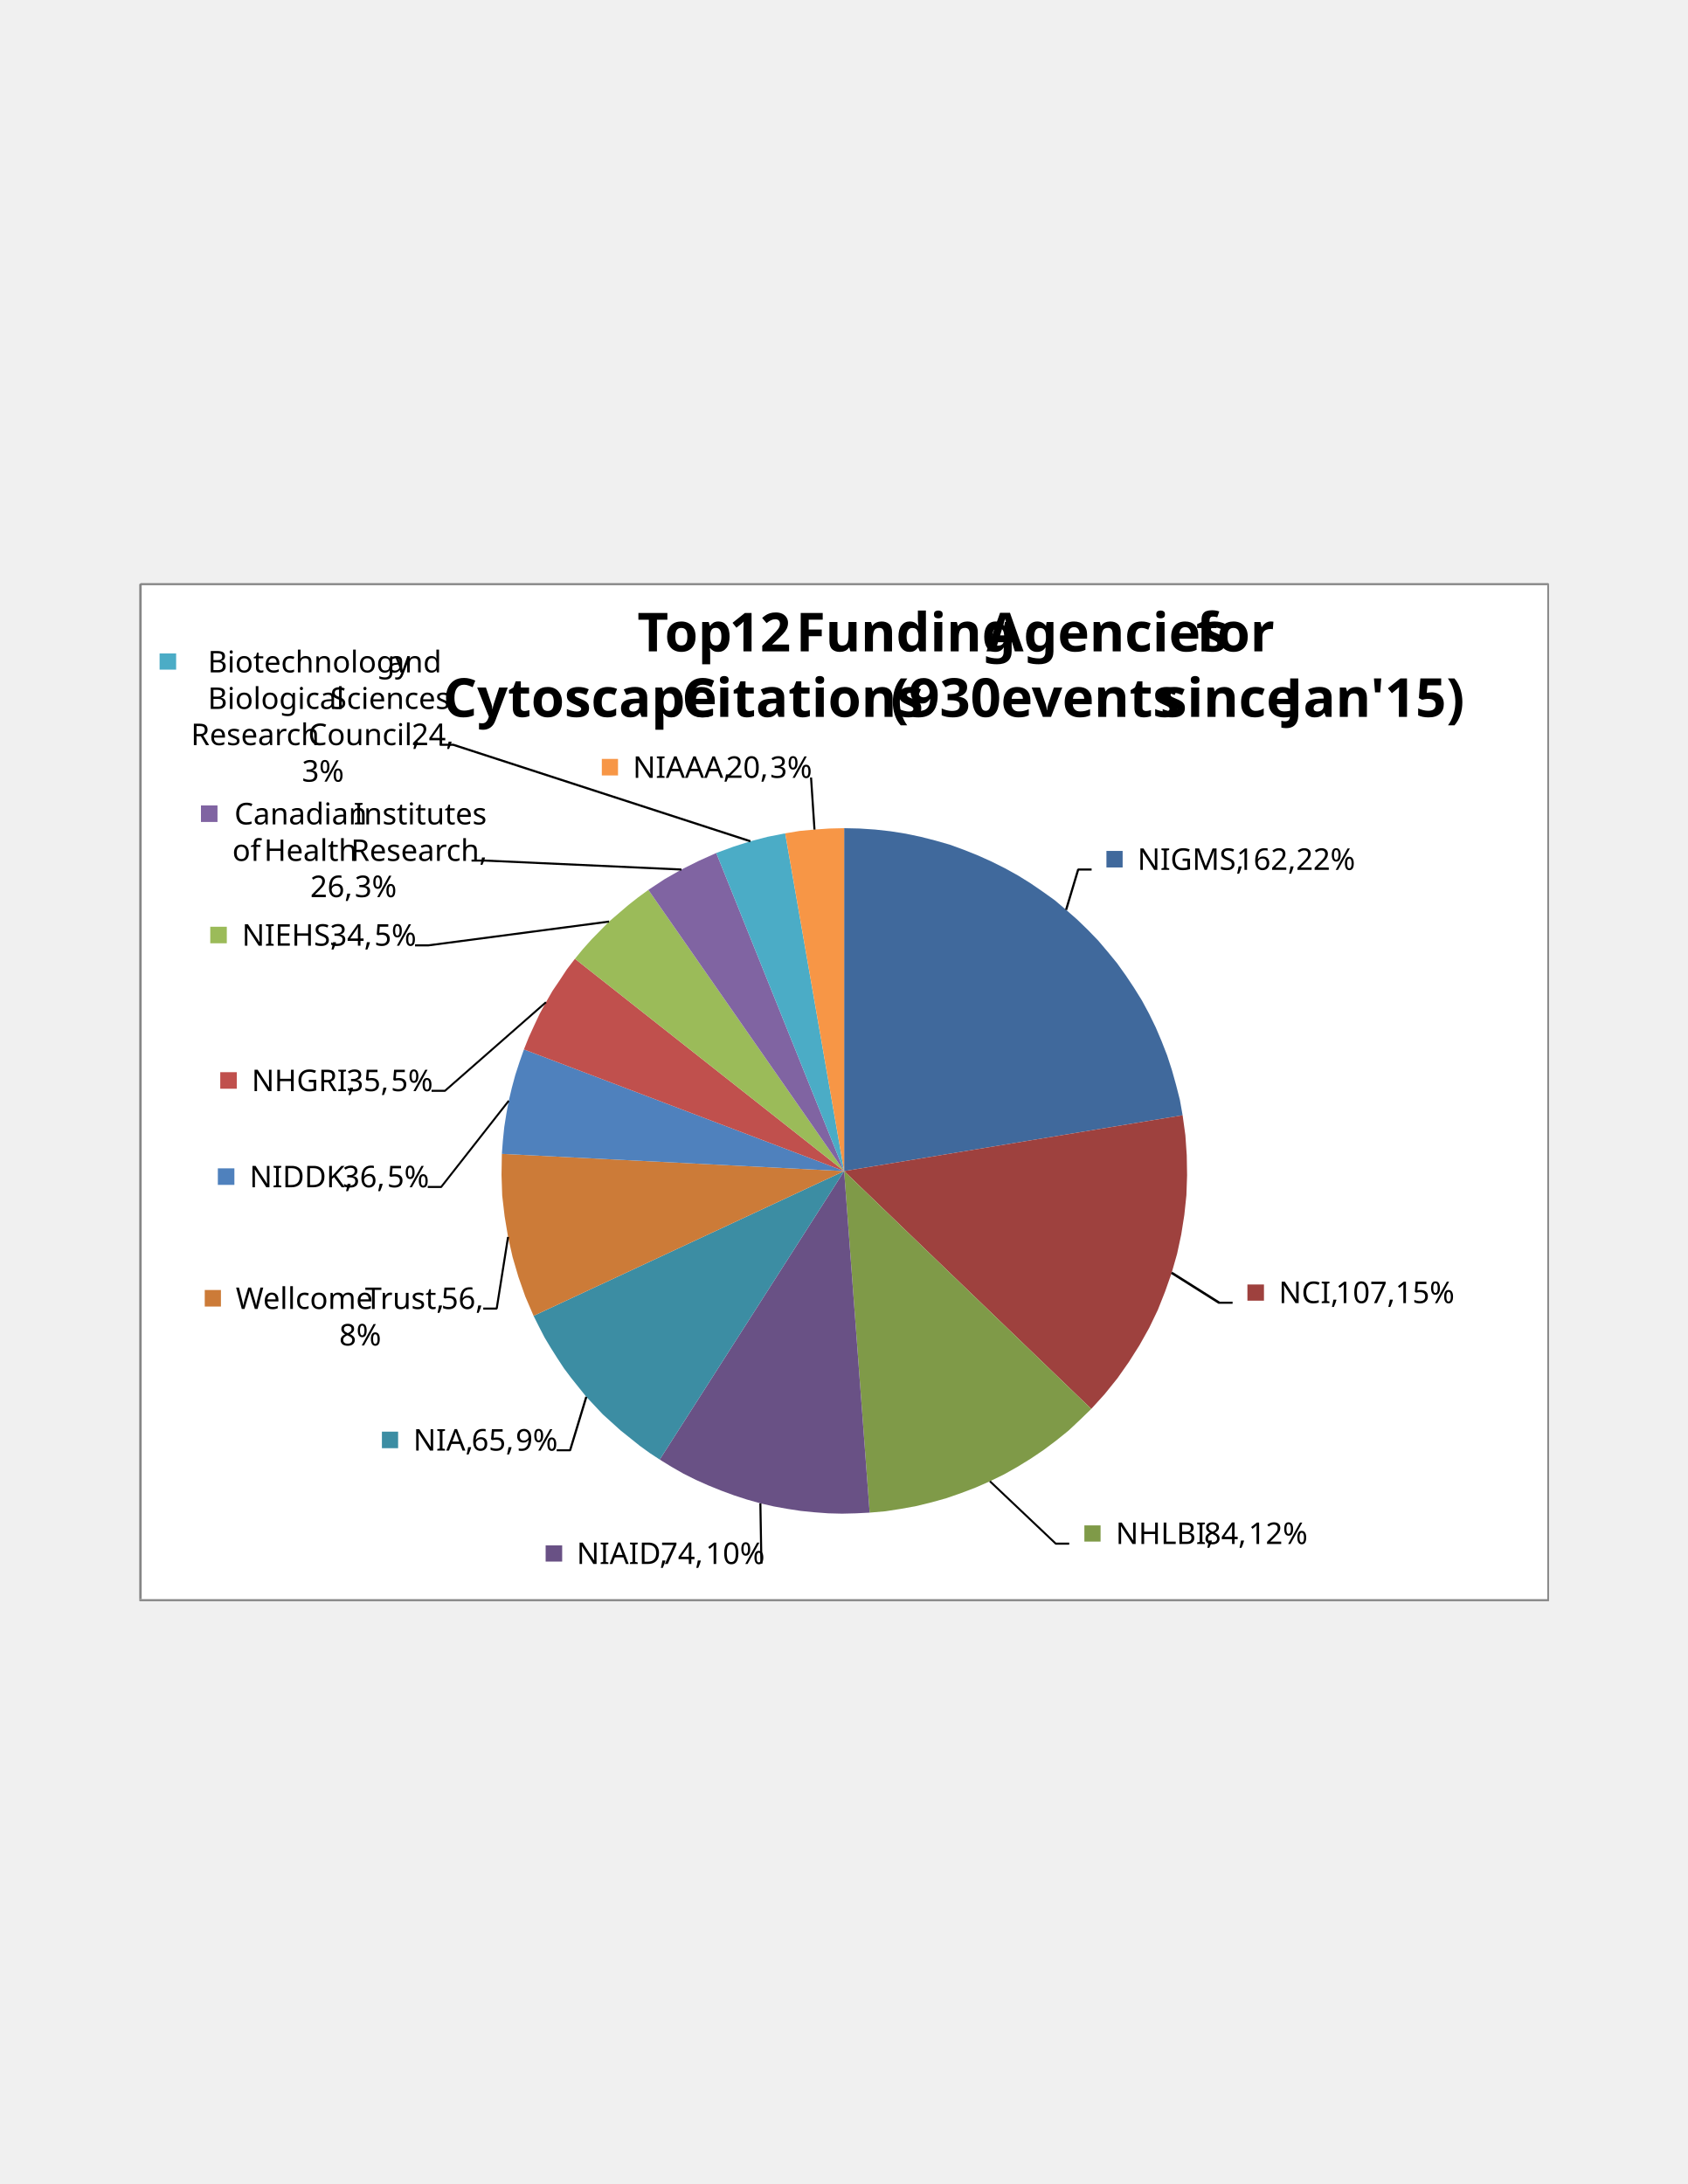
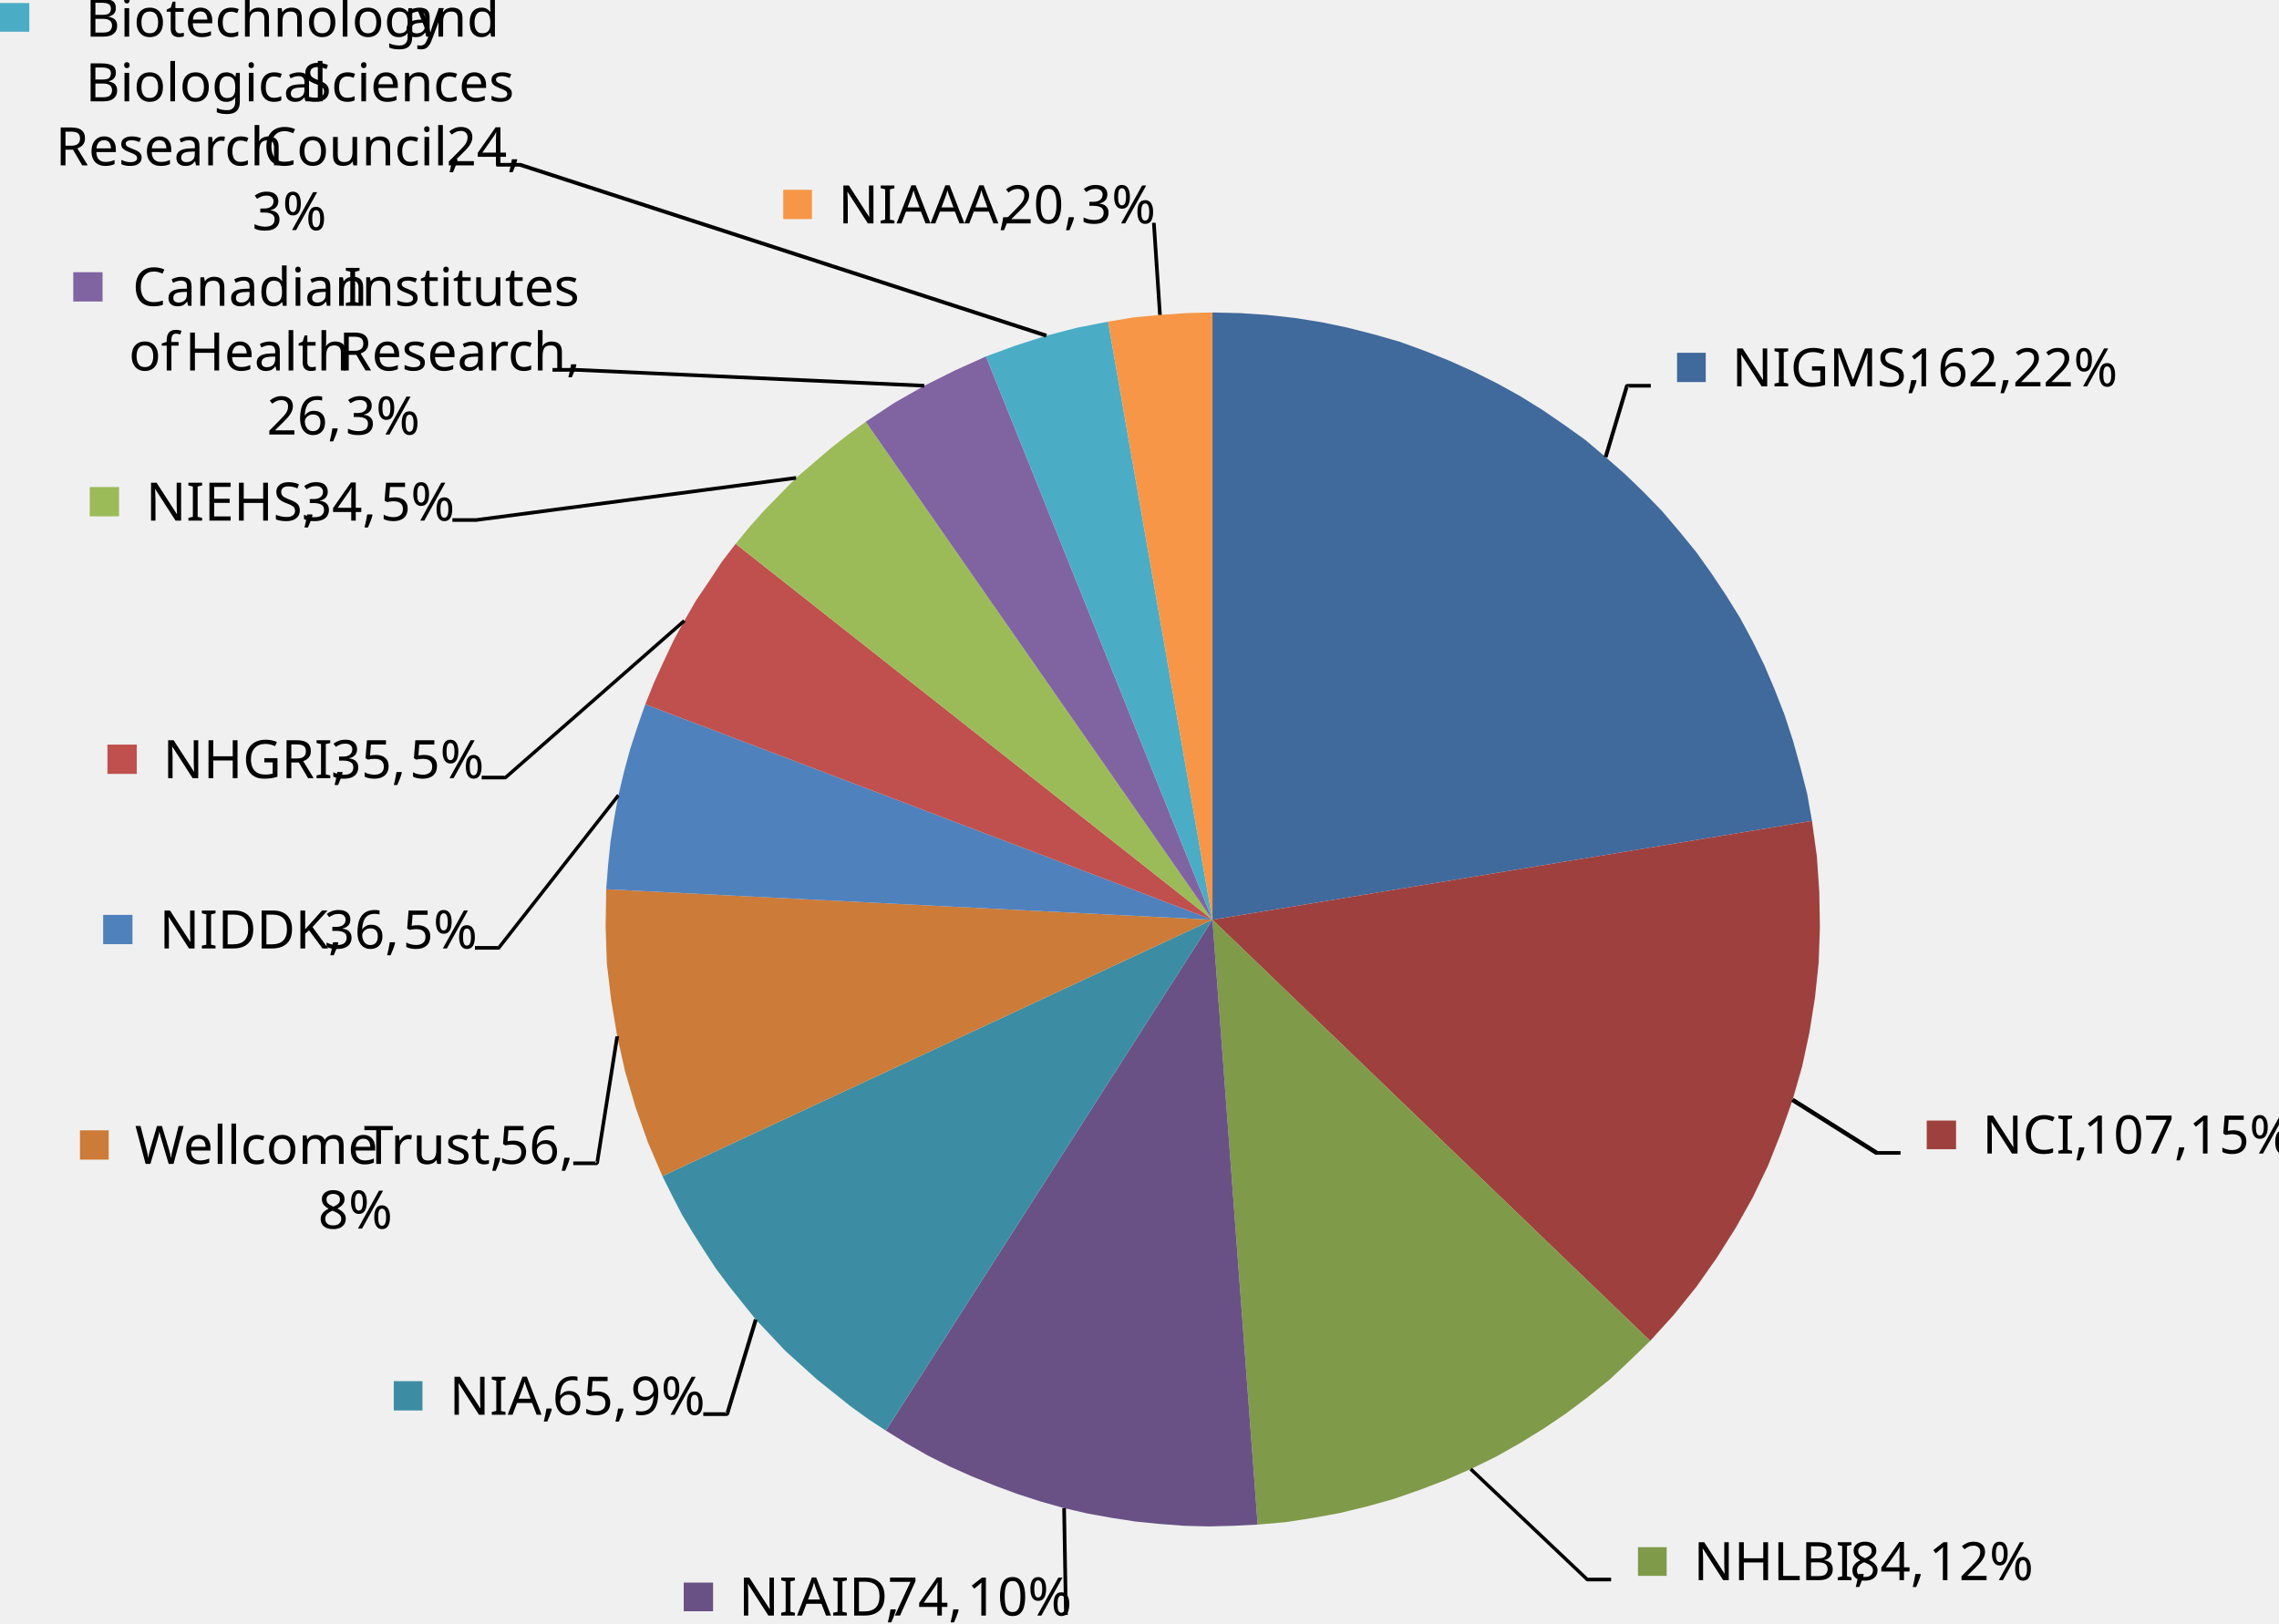
- <svg xmlns="http://www.w3.org/2000/svg" xmlns:ns1="http://www.svgmaker.com/svgns" xml:space="preserve" width="100%" height="100%" viewBox="0 0 4897 6337" preserveAspectRatio="xMidYMid" fill-rule="nonzero" stroke-linecap="round" stroke-linejoin="round">
-   <ns1:init width="215.9mm" height="279.4mm" viewBox="0 0 4897 6337" view="fit" crop="none" cropWidth="180.3mm" cropHeight="130.2mm" cropBox="404 1692 4090 2954" />
-   <defs>
-     <clipPath id="page_clip">
-       <rect x="0" y="0" width="4897" height="6337" />
-     </clipPath>
-   </defs>
-   <g id="Page_1" clip-path="url(#page_clip)" ns1:mediaBox="0 0 4897 6337">
-     <rect x="407" y="1694" width="4085" height="2949" fill="#FFFFFF" stroke="none" />
-     <path fill="#40699C" stroke="none" d="M 2449,3398 l 982,-162 -8,-45 -11,-43 -12,-43 -14,-43 -16,-41 -17,-40 -19,-39 -21,-39 -23,-37 -24,-36 -25,-35 -27,-33 -28,-33 -30,-31 -31,-30 -32,-28 -33,-28 -35,-25 -35,-24 -37,-23 -38,-21 -38,-19 -40,-18 -40,-16 -41,-15 -42,-12 -43,-11 -43,-9 -44,-7 -45,-5 -45,-3 -45,-1 0,995 z" />
-     <path fill="#9E413E" stroke="none" d="M 2449,3398 l 717,690 39,-43 37,-46 33,-47 31,-49 28,-50 25,-52 21,-53 19,-54 16,-56 12,-56 9,-57 6,-57 2,-58 -1,-58 -4,-58 -8,-58 -982,162 z" />
-     <path fill="#7F9A48" stroke="none" d="M 2449,3398 l 74,991 46,-4 45,-7 44,-8 45,-11 43,-12 43,-15 42,-16 41,-18 41,-20 39,-22 39,-24 37,-25 36,-27 36,-29 33,-31 33,-32 -717,-690 z" />
-     <path fill="#695185" stroke="none" d="M 2449,3398 l -535,837 34,21 35,20 36,18 36,16 37,15 38,14 37,12 39,11 39,9 39,7 39,6 40,4 40,3 40,1 40,-1 40,-2 -74,-991 z" />
-     <path fill="#3C8DA3" stroke="none" d="M 2449,3398 l -901,420 16,32 16,31 18,30 19,30 19,29 21,28 44,55 48,51 52,47 55,44 29,21 29,19 535,-837 z" />
-     <path fill="#CC7B38" stroke="none" d="M 2449,3398 l -993,-50 -1,61 2,60 7,60 10,60 13,58 17,58 20,57 24,56 901,-420 z" />
-     <path fill="#4F81BD" stroke="none" d="M 2449,3398 l -929,-353 -13,37 -12,37 -10,37 -9,38 -7,38 -6,38 -4,39 -3,39 993,50 z" />
-     <path fill="#C0504D" stroke="none" d="M 2449,3398 l -781,-616 -23,30 -21,32 -21,31 -19,33 -18,33 -16,34 -16,35 -14,35 929,353 z" />
-     <path fill="#9BBB59" stroke="none" d="M 2449,3398 l -568,-816 -30,22 -28,22 -56,48 -51,52 -25,28 -23,28 781,616 z" />
-     <path fill="#8064A2" stroke="none" d="M 2449,3398 l -371,-923 -51,23 -50,25 -49,28 -47,31 568,816 z" />
-     <path fill="#4BACC6" stroke="none" d="M 2449,3398 l -171,-980 -51,10 -50,13 -50,16 -49,18 371,923 z" />
-     <path fill="#F79646" stroke="none" d="M 2449,3398 l 0,-995 -43,1 -43,3 -43,4 -42,7 171,980 z" />
-     <path fill="#000000" stroke="none" d="M 2176,2444 l -862,-280 1,0 -39,0 0,-6 40,0 862,280 -2,6 z m -590,466 l -293,257 -2,1 -39,0 0,-6 39,0 -2,1 293,-257 4,4 z m -108,286 l -196,250 -2,1 -39,0 0,-6 39,0 -2,1 196,-250 4,4 z m 1396,1100 l 191,181 -2,-1 39,0 0,6 -39,0 -2,-1 -191,-181 4,-4 z m -1107,-1619 l -524,69 -39,0 0,-6 39,0 524,-69 0,6 z m 210,-151 l -570,-26 -39,0 0,-6 39,0 570,26 0,6 z m 1424,1164 l 138,87 -2,0 39,0 0,6 -41,0 -138,-87 4,-6 z m -1924,-101 l -33,208 -3,3 -39,0 0,-6 39,0 -3,3 33,-208 6,0 z m 227,465 l -47,155 -3,2 -39,0 0,-6 39,0 -3,2 47,-155 6,2 z m 1386,-1415 l 35,-117 3,-2 39,0 0,6 -39,0 3,-2 -35,117 -6,-2 z m -730,-232 l -10,-151 6,0 10,151 -6,0 z m -151,1955 l 3,175 -6,0 -3,-175 6,0 z" />
-     <rect x="3210" y="2469" width="47" height="48" fill="#40699C" stroke="none" />
-     <text font-family="Calibri" font-size="87" fill="#000000">
-       <tspan x="3300,3357,3378,3432,3506,3546,3568" y="2524">NIGMS, </tspan>
-       <tspan x="3587,3631,3676,3720,3742" y="2524">162, </tspan>
-       <tspan x="3760,3804,3849" y="2524">22%</tspan>
-     </text>
-     <rect x="3619" y="3727" width="48" height="47" fill="#9E413E" stroke="none" />
-     <text font-family="Calibri" font-size="87" fill="#000000">
-       <tspan x="3710,3767,3813,3835,3856" y="3781">NCI, </tspan>
-       <tspan x="3875,3919,3964,4008,4030" y="3781">107, </tspan>
-       <tspan x="4048,4092,4137" y="3781">15%</tspan>
-     </text>
-     <rect x="3146" y="4426" width="47" height="47" fill="#7F9A48" stroke="none" />
-     <text font-family="Calibri" font-size="87" fill="#000000">
-       <tspan x="3237,3293,3347,3384,3431,3453,3475" y="4480">NHLBI, </tspan>
-       <tspan x="3493,3537,3582,3603" y="4480">84, </tspan>
-       <tspan x="3622,3666,3711" y="4480">12%</tspan>
-     </text>
-     <rect x="1583" y="4484" width="48" height="47" fill="#695185" stroke="none" />
-     <text font-family="Calibri" font-size="87" fill="#000000">
-       <tspan x="1673,1730,1751,1801,1823,1876,1897" y="4538">NIAID, </tspan>
-       <tspan x="1917,1961,2006,2027" y="4538">74, </tspan>
-       <tspan x="2047,2091,2135" y="4538">10%</tspan>
-     </text>
-     <rect x="1108" y="4154" width="47" height="48" fill="#3C8DA3" stroke="none" />
-     <text font-family="Calibri" font-size="87" fill="#000000">
-       <tspan x="1199,1255,1277,1327,1348" y="4209">NIA, </tspan>
-       <tspan x="1368,1412,1456,1478" y="4209">65, </tspan>
-       <tspan x="1496,1541" y="4209">9%</tspan>
-     </text>
-     <rect x="594" y="3743" width="47" height="48" fill="#CC7B38" stroke="none" />
-     <text font-family="Calibri" font-size="87" fill="#000000">
-       <tspan x="684,761,804,824,843,880,926,995,1038" y="3798">Wellcome </tspan>
-       <tspan x="1059,1101,1131,1177,1210,1239,1261" y="3798">Trust, </tspan>
-       <tspan x="1280,1325,1369,1391" y="3798">56, </tspan>
-       <tspan x="984,1028" y="3904">8%</tspan>
-     </text>
-     <rect x="632" y="3390" width="48" height="48" fill="#4F81BD" stroke="none" />
-     <text font-family="Calibri" font-size="87" fill="#000000">
-       <tspan x="724,780,802,855,908,953,975" y="3445">NIDDK, </tspan>
-       <tspan x="994,1038,1083,1104" y="3445">36, </tspan>
-       <tspan x="1123,1167" y="3445">5%</tspan>
-     </text>
-     <rect x="639" y="3111" width="48" height="48" fill="#C0504D" stroke="none" />
-     <text font-family="Calibri" font-size="87" fill="#000000">
-       <tspan x="730,786,840,895,941,963,984" y="3166">NHGRI, </tspan>
-       <tspan x="1005,1049,1094,1115" y="3166">35, </tspan>
-       <tspan x="1134,1178" y="3166">5%</tspan>
-     </text>
-     <rect x="610" y="2689" width="48" height="48" fill="#9BBB59" stroke="none" />
-     <text font-family="Calibri" font-size="87" fill="#000000">
-       <tspan x="702,758,779,822,876,916,937" y="2744">NIEHS, </tspan>
-       <tspan x="957,1001,1046,1067" y="2744">34, </tspan>
-       <tspan x="1086,1130" y="2744">5%</tspan>
-     </text>
-     <rect x="583" y="2337" width="48" height="48" fill="#8064A2" stroke="none" />
-     <text font-family="Calibri" font-size="87" fill="#000000">
-       <tspan x="680,726,767,813,854,899,919,960,1005" y="2392">Canadian </tspan>
-       <tspan x="1026,1047,1093,1126,1156,1175,1204,1250,1279,1322,1356" y="2392">Institutes </tspan>
-       <tspan x="674,720,746" y="2498">of </tspan>
-       <tspan x="766,820,864,905,924,953,999" y="2498">Health </tspan>
-       <tspan x="1018,1065,1108,1142,1185,1226,1256,1293,1338,1360" y="2498">Research, </tspan>
-       <tspan x="900,945,989,1011" y="2603">26, </tspan>
-       <tspan x="1029,1073" y="2603">3%</tspan>
-     </text>
-     <rect x="463" y="1896" width="48" height="47" fill="#4BACC6" stroke="none" />
-     <text font-family="Calibri" font-size="87" fill="#000000">
-       <tspan x="603,650,670,715,744,788,824,870,915,961,980,1026,1067,1106" y="1951">Biotechnology </tspan>
-       <tspan x="1125,1166,1212,1257" y="1951">and </tspan>
-       <tspan x="603,650,670,715,735,780,821,841,877,918,938" y="2057">Biological </tspan>
-       <tspan x="958,998,1035,1055,1098,1143,1180,1223,1257" y="2057">Sciences </tspan>
-       <tspan x="554,600,644,677,720,762,792,829,874" y="2162">Research </tspan>
-       <tspan x="894,940,986,1031,1076,1113,1133,1152,1174" y="2162">Council, </tspan>
-       <tspan x="1194,1239,1283,1305" y="2162">24, </tspan>
-       <tspan x="876,921" y="2268">3%</tspan>
-     </text>
-     <rect x="1746" y="2202" width="47" height="48" fill="#F79646" stroke="none" />
-     <text font-family="Calibri" font-size="87" fill="#000000">
-       <tspan x="1836,1893,1914,1964,2014,2064,2085" y="2257">NIAAA, </tspan>
-       <tspan x="2106,2150,2194,2216" y="2257">20, </tspan>
-       <tspan x="2234,2279" y="2257">3%</tspan>
-     </text>
-     <text font-family="Calibri" font-size="156" fill="#000000" font-weight="700">
-       <tspan x="1849,1913,1997,2080" y="1890">Top </tspan>
-       <tspan x="2116,2194,2273" y="1890">12 </tspan>
-       <tspan x="2309,2381,2464,2547,2630,2668,2752,2825" y="1890">Funding </tspan>
-       <tspan x="2862,2956,3027,3106,3190,3255,3292,3371,3433" y="1890">Agencies </tspan>
-       <tspan x="3470,3517,3601,3656" y="1890">for </tspan>
-       <tspan x="1285,1367,1442,1495,1578,1640,1703,1780,1863,1942" y="2080">Cytoscape </tspan>
-       <tspan x="1978,2060,2098,2151,2227,2281,2319,2402,2485,2547" y="2080">Citations </tspan>
-       <tspan x="2584,2633,2712,2791,2869" y="2080">(930 </tspan>
-       <tspan x="2904,2982,3054,3133,3216,3270,3331" y="2080">events </tspan>
-       <tspan x="3366,3428,3465,3549,3614,3693" y="2080">since </tspan>
-       <tspan x="3729,3781,3858,3941" y="2080">Jan </tspan>
-       <tspan x="3976,4013,4092,4171" y="2080">'15)</tspan>
-     </text>
-     <path fill="#868686" stroke="none" d="M 4492,1692 l 0,1 2,0 0,5 -4083,0 0,2942 -7,0 0,-2945 1,0 0,-1 1,0 0,-1 2,0 0,-1 4084,0 z" />
-     <path fill="#868686" stroke="none" d="M 4494,1698 l 0,2948 -4089,0 0,-1 -1,0 0,-5 4085,0 0,-2942 5,0 z" />
+ <svg xmlns="http://www.w3.org/2000/svg" width="3733px" height="2660px" viewBox="0 0 3733 2660" version="1.1">
+   <defs />
+   <g id="Page-1" stroke="none" stroke-width="1" fill="none" fill-rule="evenodd">
+     <g id="Agencies_Funding_Cytoscape_Citations_Prior_Year" transform="translate(0, -23)">
+       <g id="Page_1-Clipped">
+         <g id="Page_1">
+           <polygon id="Shape" fill="#40699C" points="1986 1530 2968 1368 2960 1323 2949 1280 2937 1237 2923 1194 2907 1153 2890 1113 2871 1074 2850 1035 2827 998 2803 962 2778 927 2751 894 2723 861 2693 830 2662 800 2630 772 2597 744 2562 719 2527 695 2490 672 2452 651 2414 632 2374 614 2334 598 2293 583 2251 571 2208 560 2165 551 2121 544 2076 539 2031 536 1986 535" />
+           <polygon id="Shape" fill="#9E413E" points="1986 1530 2703 2220 2742 2177 2779 2131 2812 2084 2843 2035 2871 1985 2896 1933 2917 1880 2936 1826 2952 1770 2964 1714 2973 1657 2979 1600 2981 1542 2980 1484 2976 1426 2968 1368" />
+           <polygon id="Shape" fill="#7F9A48" points="1986 1530 2060 2521 2106 2517 2151 2510 2195 2502 2240 2491 2283 2479 2326 2464 2368 2448 2409 2430 2450 2410 2489 2388 2528 2364 2565 2339 2601 2312 2637 2283 2670 2252 2703 2220" />
+           <polygon id="Shape" fill="#695185" points="1986 1530 1451 2367 1485 2388 1520 2408 1556 2426 1592 2442 1629 2457 1667 2471 1704 2483 1743 2494 1782 2503 1821 2510 1860 2516 1900 2520 1940 2523 1980 2524 2020 2523 2060 2521" />
+           <polygon id="Shape" fill="#3C8DA3" points="1986 1530 1085 1950 1101 1982 1117 2013 1135 2043 1154 2073 1173 2102 1194 2130 1238 2185 1286 2236 1338 2283 1393 2327 1422 2348 1451 2367" />
+           <polygon id="Shape" fill="#CC7B38" points="1986 1530 993 1480 992 1541 994 1601 1001 1661 1011 1721 1024 1779 1041 1837 1061 1894 1085 1950" />
+           <polygon id="Shape" fill="#4F81BD" points="1986 1530 1057 1177 1044 1214 1032 1251 1022 1288 1013 1326 1006 1364 1000 1402 996 1441 993 1480" />
+           <polygon id="Shape" fill="#C0504D" points="1986 1530 1205 914 1182 944 1161 976 1140 1007 1121 1040 1103 1073 1087 1107 1071 1142 1057 1177" />
+           <polygon id="Shape" fill="#9BBB59" points="1986 1530 1418 714 1388 736 1360 758 1304 806 1253 858 1228 886 1205 914" />
+           <polygon id="Shape" fill="#8064A2" points="1986 1530 1615 607 1564 630 1514 655 1465 683 1418 714" />
+           <polygon id="Shape" fill="#4BACC6" points="1986 1530 1815 550 1764 560 1714 573 1664 589 1615 607" />
+           <polygon id="Shape" fill="#F79646" points="1986 1530 1986 535 1943 536 1900 539 1857 543 1815 550" />
+           <path d="M1713,576 L851,296 L852,296 L813,296 L813,290 L853,290 L1715,570 L1713,576 L1713,576 Z M1123,1042 L830,1299 L828,1300 L789,1300 L789,1294 L828,1294 L826,1295 L1119,1038 L1123,1042 L1123,1042 Z M1015,1328 L819,1578 L817,1579 L778,1579 L778,1573 L817,1573 L815,1574 L1011,1324 L1015,1328 L1015,1328 Z M2411,2428 L2602,2609 L2600,2608 L2639,2608 L2639,2614 L2600,2614 L2598,2613 L2407,2432 L2411,2428 L2411,2428 Z M1304,809 L780,878 L741,878 L741,872 L780,872 L1304,803 L1304,809 L1304,809 Z M1514,658 L944,632 L905,632 L905,626 L944,626 L1514,652 L1514,658 L1514,658 Z M2938,1822 L3076,1909 L3074,1909 L3113,1909 L3113,1915 L3072,1915 L2934,1828 L2938,1822 L2938,1822 Z M1014,1721 L981,1929 L978,1932 L939,1932 L939,1926 L978,1926 L975,1929 L1008,1721 L1014,1721 L1014,1721 Z M1241,2186 L1194,2341 L1191,2343 L1152,2343 L1152,2337 L1191,2337 L1188,2339 L1235,2184 L1241,2186 L1241,2186 Z M2627,771 L2662,654 L2665,652 L2704,652 L2704,658 L2665,658 L2668,656 L2633,773 L2627,771 L2627,771 Z M1897,539 L1887,388 L1893,388 L1903,539 L1897,539 L1897,539 Z M1746,2494 L1749,2669 L1743,2669 L1740,2494 L1746,2494 L1746,2494 Z" id="Shape" fill="#000000" />
+           <rect id="Rectangle-path" fill="#40699C" x="2747" y="601" width="47" height="48" />
+           <text id="NIGMS," fill="#000000" font-family="Calibri" font-size="87" font-weight="normal">
+             <tspan x="2837" y="656">NIGMS,</tspan>
+           </text>
+           <text id="162," fill="#000000" font-family="Calibri" font-size="87" font-weight="normal">
+             <tspan x="3124" y="656">162,</tspan>
+           </text>
+           <text id="22%" fill="#000000" font-family="Calibri" font-size="87" font-weight="normal">
+             <tspan x="3297" y="656">22%</tspan>
+           </text>
+           <rect id="Rectangle-path" fill="#9E413E" x="3156" y="1859" width="48" height="47" />
+           <text id="NCI," fill="#000000" font-family="Calibri" font-size="87" font-weight="normal">
+             <tspan x="3247" y="1913">NCI,</tspan>
+           </text>
+           <text id="107," fill="#000000" font-family="Calibri" font-size="87" font-weight="normal">
+             <tspan x="3412" y="1913">107,</tspan>
+           </text>
+           <text id="15%" fill="#000000" font-family="Calibri" font-size="87" font-weight="normal">
+             <tspan x="3585" y="1913">15%</tspan>
+           </text>
+           <rect id="Rectangle-path" fill="#7F9A48" x="2683" y="2558" width="47" height="47" />
+           <text id="NHLBI," fill="#000000" font-family="Calibri" font-size="87" font-weight="normal">
+             <tspan x="2774" y="2612">NHLBI,</tspan>
+           </text>
+           <text id="84," fill="#000000" font-family="Calibri" font-size="87" font-weight="normal">
+             <tspan x="3030" y="2612">84,</tspan>
+           </text>
+           <text id="12%" fill="#000000" font-family="Calibri" font-size="87" font-weight="normal">
+             <tspan x="3159" y="2612">12%</tspan>
+           </text>
+           <rect id="Rectangle-path" fill="#695185" x="1120" y="2616" width="48" height="47" />
+           <text id="NIAID," fill="#000000" font-family="Calibri" font-size="87" font-weight="normal">
+             <tspan x="1210" y="2670">NIAID,</tspan>
+           </text>
+           <text id="74," fill="#000000" font-family="Calibri" font-size="87" font-weight="normal">
+             <tspan x="1454" y="2670">74,</tspan>
+           </text>
+           <text id="10%" fill="#000000" font-family="Calibri" font-size="87" font-weight="normal">
+             <tspan x="1584" y="2670">10%</tspan>
+           </text>
+           <rect id="Rectangle-path" fill="#3C8DA3" x="645" y="2286" width="47" height="48" />
+           <text id="NIA," fill="#000000" font-family="Calibri" font-size="87" font-weight="normal">
+             <tspan x="736" y="2341">NIA,</tspan>
+           </text>
+           <text id="65," fill="#000000" font-family="Calibri" font-size="87" font-weight="normal">
+             <tspan x="905" y="2341">65,</tspan>
+           </text>
+           <text id="9%" fill="#000000" font-family="Calibri" font-size="87" font-weight="normal">
+             <tspan x="1033" y="2341">9%</tspan>
+           </text>
+           <rect id="Rectangle-path" fill="#CC7B38" x="131" y="1875" width="47" height="48" />
+           <text id="Wellcome" fill="#000000" font-family="Calibri" font-size="87" font-weight="normal">
+             <tspan x="221" y="1930">Wellcome</tspan>
+           </text>
+           <text id="Trust," fill="#000000" font-family="Calibri" font-size="87" font-weight="normal">
+             <tspan x="596" y="1930">Trust,</tspan>
+           </text>
+           <text id="56," fill="#000000" font-family="Calibri" font-size="87" font-weight="normal">
+             <tspan x="817" y="1930">56,</tspan>
+           </text>
+           <text id="8%" fill="#000000" font-family="Calibri" font-size="87" font-weight="normal">
+             <tspan x="521" y="2036">8%</tspan>
+           </text>
+           <rect id="Rectangle-path" fill="#4F81BD" x="169" y="1522" width="48" height="48" />
+           <text id="NIDDK," fill="#000000" font-family="Calibri" font-size="87" font-weight="normal">
+             <tspan x="261" y="1577">NIDDK,</tspan>
+           </text>
+           <text id="36," fill="#000000" font-family="Calibri" font-size="87" font-weight="normal">
+             <tspan x="531" y="1577">36,</tspan>
+           </text>
+           <text id="5%" fill="#000000" font-family="Calibri" font-size="87" font-weight="normal">
+             <tspan x="660" y="1577">5%</tspan>
+           </text>
+           <rect id="Rectangle-path" fill="#C0504D" x="176" y="1243" width="48" height="48" />
+           <text id="NHGRI," fill="#000000" font-family="Calibri" font-size="87" font-weight="normal">
+             <tspan x="267" y="1298">NHGRI,</tspan>
+           </text>
+           <text id="35," fill="#000000" font-family="Calibri" font-size="87" font-weight="normal">
+             <tspan x="542" y="1298">35,</tspan>
+           </text>
+           <text id="5%" fill="#000000" font-family="Calibri" font-size="87" font-weight="normal">
+             <tspan x="671" y="1298">5%</tspan>
+           </text>
+           <rect id="Rectangle-path" fill="#9BBB59" x="147" y="821" width="48" height="48" />
+           <text id="NIEHS," fill="#000000" font-family="Calibri" font-size="87" font-weight="normal">
+             <tspan x="239" y="876">NIEHS,</tspan>
+           </text>
+           <text id="34," fill="#000000" font-family="Calibri" font-size="87" font-weight="normal">
+             <tspan x="494" y="876">34,</tspan>
+           </text>
+           <text id="5%" fill="#000000" font-family="Calibri" font-size="87" font-weight="normal">
+             <tspan x="623" y="876">5%</tspan>
+           </text>
+           <rect id="Rectangle-path" fill="#8064A2" x="120" y="469" width="48" height="48" />
+           <text id="Canadian" fill="#000000" font-family="Calibri" font-size="87" font-weight="normal">
+             <tspan x="217" y="524">Canadian</tspan>
+           </text>
+           <text id="Institutes" fill="#000000" font-family="Calibri" font-size="87" font-weight="normal">
+             <tspan x="563" y="524">Institutes</tspan>
+           </text>
+           <text id="of" fill="#000000" font-family="Calibri" font-size="87" font-weight="normal">
+             <tspan x="211" y="630">of</tspan>
+           </text>
+           <text id="Health" fill="#000000" font-family="Calibri" font-size="87" font-weight="normal">
+             <tspan x="303" y="630">Health</tspan>
+           </text>
+           <text id="Research," fill="#000000" font-family="Calibri" font-size="87" font-weight="normal">
+             <tspan x="555" y="630">Research,</tspan>
+           </text>
+           <text id="26," fill="#000000" font-family="Calibri" font-size="87" font-weight="normal">
+             <tspan x="437" y="735">26,</tspan>
+           </text>
+           <text id="3%" fill="#000000" font-family="Calibri" font-size="87" font-weight="normal">
+             <tspan x="566" y="735">3%</tspan>
+           </text>
+           <rect id="Rectangle-path" fill="#4BACC6" x="0" y="28" width="48" height="47" />
+           <text id="Biotechnology" fill="#000000" font-family="Calibri" font-size="87" font-weight="normal">
+             <tspan x="140" y="83">Biotechnology</tspan>
+           </text>
+           <text id="and" fill="#000000" font-family="Calibri" font-size="87" font-weight="normal">
+             <tspan x="662" y="83">and</tspan>
+           </text>
+           <text id="Biological" fill="#000000" font-family="Calibri" font-size="87" font-weight="normal">
+             <tspan x="140" y="189">Biological</tspan>
+           </text>
+           <text id="Sciences" fill="#000000" font-family="Calibri" font-size="87" font-weight="normal">
+             <tspan x="495" y="189">Sciences</tspan>
+           </text>
+           <text id="Research" fill="#000000" font-family="Calibri" font-size="87" font-weight="normal">
+             <tspan x="91" y="294">Research</tspan>
+           </text>
+           <text id="Council," fill="#000000" font-family="Calibri" font-size="87" font-weight="normal">
+             <tspan x="431" y="294">Council,</tspan>
+           </text>
+           <text id="24," fill="#000000" font-family="Calibri" font-size="87" font-weight="normal">
+             <tspan x="731" y="294">24,</tspan>
+           </text>
+           <text id="3%" fill="#000000" font-family="Calibri" font-size="87" font-weight="normal">
+             <tspan x="413" y="400">3%</tspan>
+           </text>
+           <rect id="Rectangle-path" fill="#F79646" x="1283" y="334" width="47" height="48" />
+           <text id="NIAAA," fill="#000000" font-family="Calibri" font-size="87" font-weight="normal">
+             <tspan x="1373" y="389">NIAAA,</tspan>
+           </text>
+           <text id="20," fill="#000000" font-family="Calibri" font-size="87" font-weight="normal">
+             <tspan x="1643" y="389">20,</tspan>
+           </text>
+           <text id="3%" fill="#000000" font-family="Calibri" font-size="87" font-weight="normal">
+             <tspan x="1771" y="389">3%</tspan>
+           </text>
+         </g>
+       </g>
+     </g>
  </g>
</svg>
